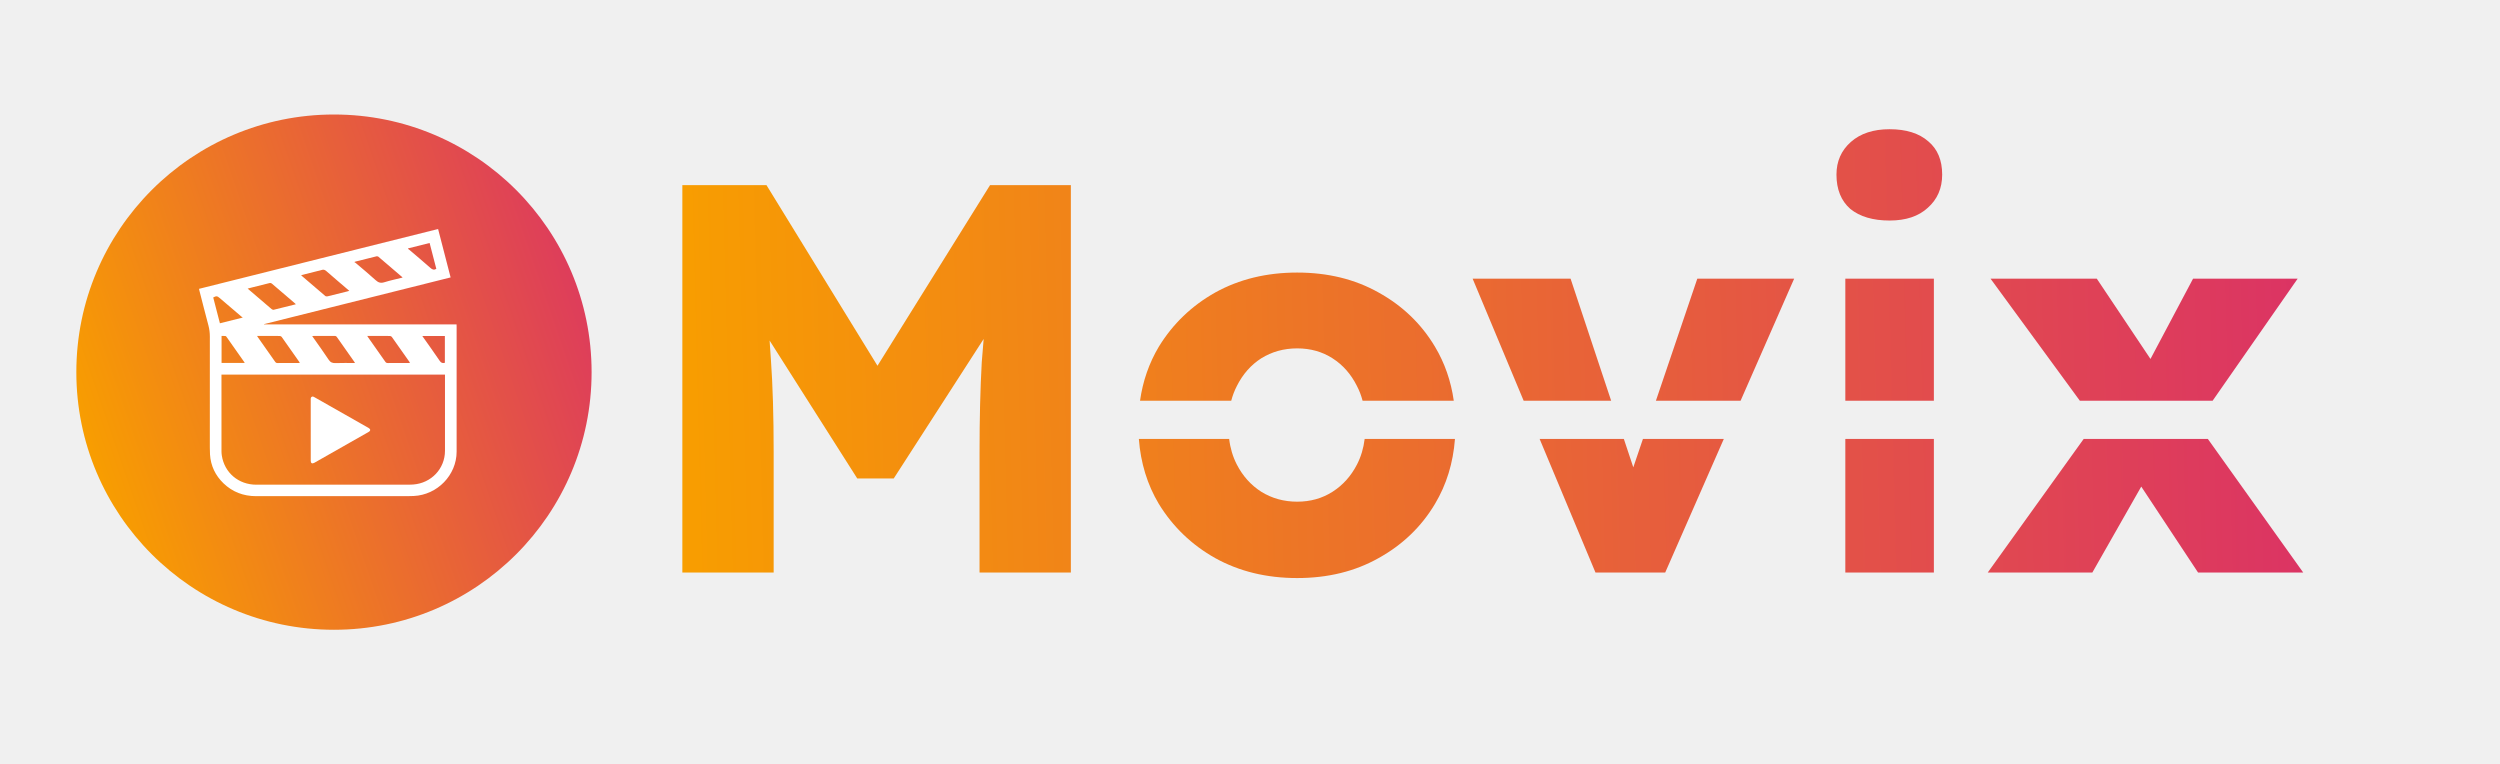
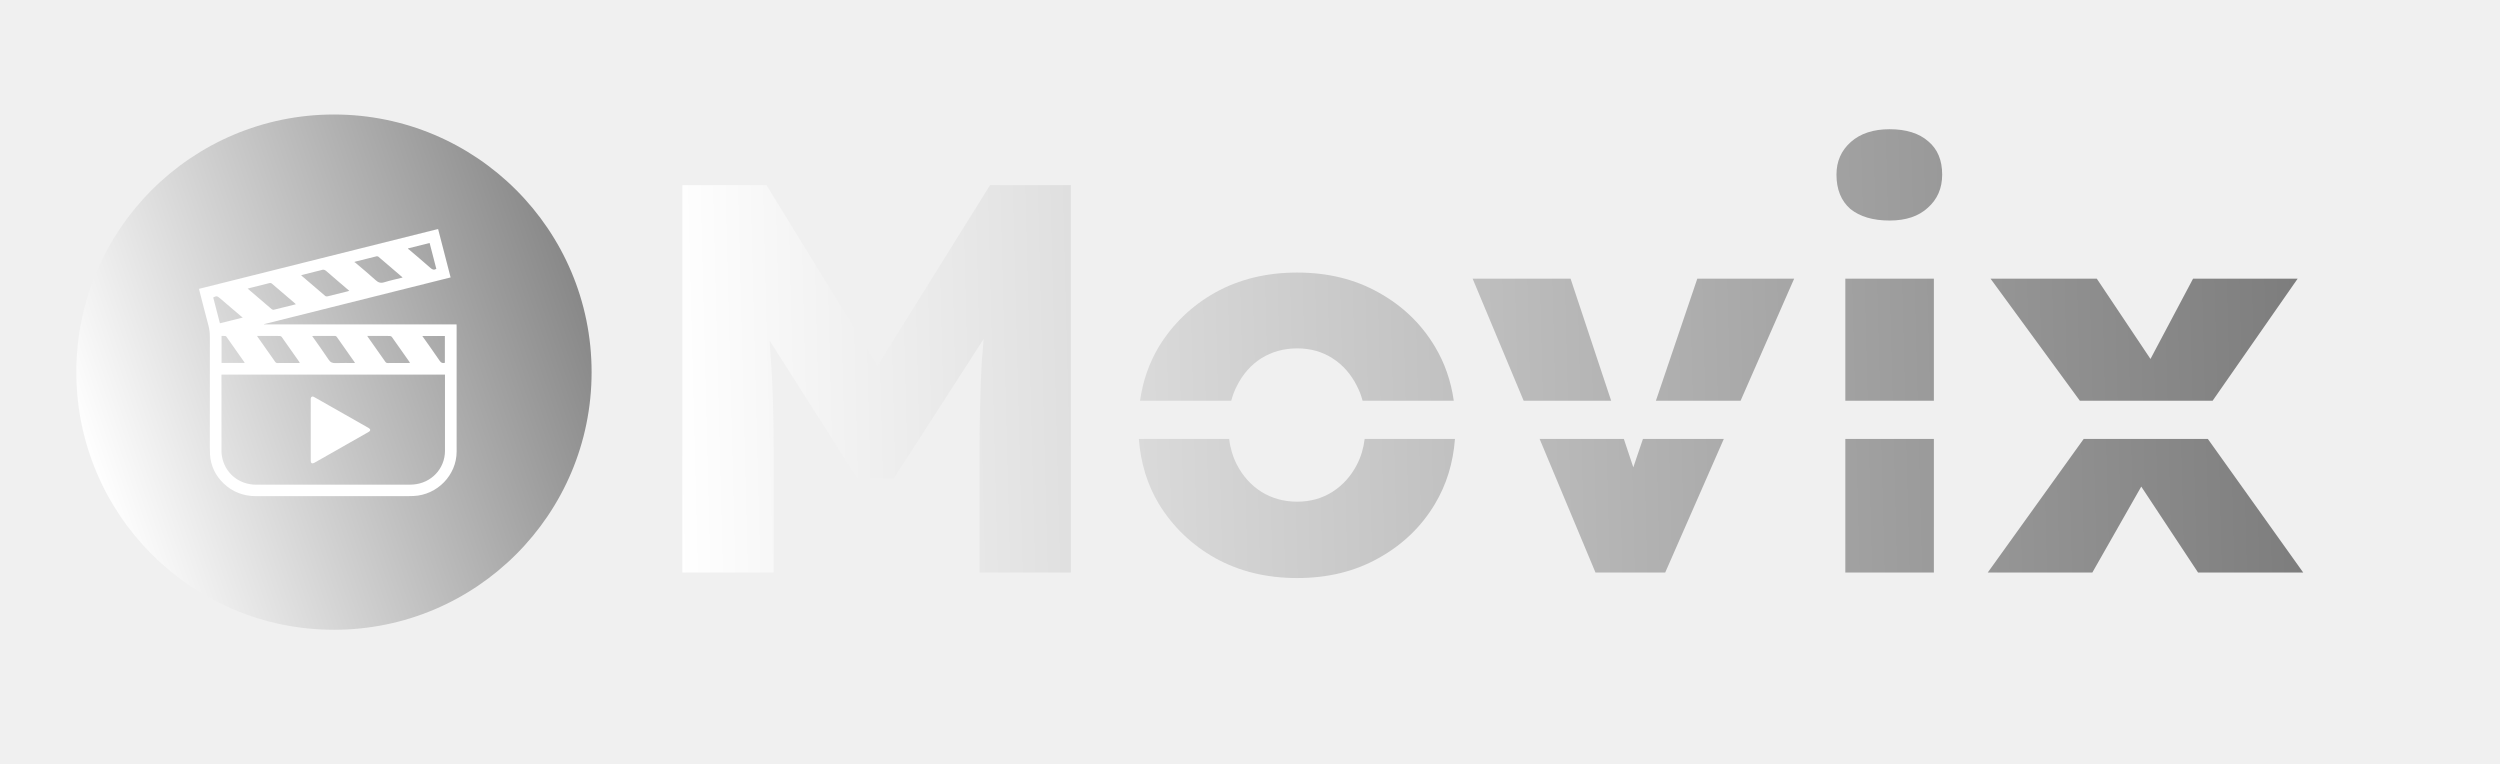
<svg xmlns="http://www.w3.org/2000/svg" width="131" height="40" viewBox="0 0 131 40" fill="none">
  <circle cx="17.5" cy="19.5" r="13.5" fill="url(#paint0_linear_425_166)" />
  <path d="M10.429 15.135C14.607 14.089 18.777 13.046 22.956 12C23.175 12.848 23.392 13.688 23.612 14.537C20.349 15.354 17.091 16.169 13.833 16.985C13.834 16.99 13.834 16.995 13.835 17H23.923C23.924 17.037 23.927 17.067 23.927 17.097C23.928 19.288 23.929 21.479 23.927 23.67C23.926 24.893 22.917 25.933 21.679 25.99C21.559 25.995 21.438 25.999 21.317 25.999C18.683 25.999 16.049 26 13.415 25.999C12.757 25.998 12.181 25.779 11.711 25.326C11.284 24.913 11.041 24.406 11.004 23.813C10.997 23.694 10.995 23.575 10.995 23.456C10.994 21.519 10.993 19.581 10.996 17.644C10.996 17.442 10.974 17.248 10.921 17.052C10.757 16.439 10.602 15.824 10.444 15.21C10.438 15.189 10.435 15.168 10.429 15.135ZM11.605 19.628V19.729C11.605 21.038 11.605 22.346 11.606 23.654C11.606 23.726 11.612 23.798 11.623 23.869C11.762 24.773 12.5 25.398 13.431 25.398C16.096 25.398 18.762 25.398 21.428 25.398C21.501 25.398 21.574 25.395 21.647 25.389C22.598 25.321 23.317 24.561 23.317 23.621C23.317 22.328 23.317 21.036 23.317 19.743V19.628H11.605ZM13.47 17.604C13.491 17.636 13.502 17.657 13.516 17.676C13.816 18.102 14.117 18.527 14.415 18.954C14.45 19.004 14.484 19.024 14.545 19.023C14.904 19.02 15.264 19.022 15.623 19.021C15.65 19.021 15.677 19.018 15.707 19.015C15.701 18.998 15.699 18.988 15.694 18.981C15.382 18.537 15.071 18.092 14.757 17.65C14.738 17.624 14.689 17.606 14.654 17.605C14.46 17.601 14.267 17.603 14.073 17.603C13.877 17.603 13.681 17.603 13.47 17.603L13.47 17.604ZM18.603 19.022C18.581 18.986 18.57 18.964 18.555 18.944C18.255 18.517 17.954 18.092 17.655 17.665C17.622 17.617 17.587 17.602 17.531 17.602C17.168 17.605 16.805 17.603 16.443 17.604C16.419 17.604 16.395 17.606 16.36 17.608C16.377 17.634 16.387 17.649 16.397 17.664C16.672 18.057 16.956 18.445 17.22 18.846C17.315 18.99 17.418 19.032 17.584 19.026C17.917 19.013 18.251 19.022 18.603 19.022L18.603 19.022ZM19.244 17.604C19.265 17.637 19.277 17.657 19.29 17.677C19.591 18.103 19.892 18.528 20.19 18.956C20.225 19.006 20.261 19.023 20.322 19.023C20.678 19.02 21.034 19.022 21.39 19.021C21.418 19.021 21.445 19.018 21.481 19.016C21.471 18.995 21.466 18.98 21.458 18.968C21.149 18.529 20.841 18.089 20.53 17.652C20.511 17.626 20.464 17.606 20.43 17.605C20.223 17.601 20.016 17.603 19.809 17.603C19.626 17.603 19.443 17.603 19.244 17.603V17.604ZM21.096 14.544C21.076 14.523 21.068 14.513 21.059 14.505C20.648 14.152 20.237 13.799 19.824 13.449C19.803 13.431 19.761 13.424 19.733 13.43C19.363 13.52 18.995 13.613 18.626 13.706C18.612 13.709 18.6 13.716 18.565 13.73C18.595 13.749 18.612 13.758 18.626 13.77C18.978 14.07 19.337 14.363 19.678 14.675C19.82 14.805 19.944 14.85 20.135 14.791C20.446 14.694 20.766 14.627 21.096 14.544ZM15.499 15.945C15.484 15.926 15.478 15.915 15.469 15.907C15.065 15.562 14.659 15.219 14.257 14.871C14.207 14.828 14.168 14.821 14.106 14.837C13.806 14.915 13.504 14.988 13.203 15.063C13.134 15.08 13.065 15.099 12.977 15.122C13.076 15.207 13.161 15.28 13.246 15.353C13.573 15.634 13.899 15.916 14.229 16.194C14.257 16.218 14.309 16.239 14.342 16.232C14.724 16.141 15.105 16.044 15.499 15.945ZM15.786 14.417C15.797 14.437 15.798 14.444 15.803 14.447C16.215 14.802 16.628 15.157 17.044 15.509C17.07 15.531 17.127 15.537 17.164 15.528C17.512 15.444 17.859 15.356 18.206 15.269C18.235 15.262 18.263 15.252 18.303 15.239C17.892 14.887 17.491 14.549 17.096 14.202C17.013 14.129 16.94 14.115 16.841 14.151C16.773 14.176 16.7 14.187 16.63 14.205C16.351 14.275 16.072 14.345 15.786 14.417V14.417ZM11.61 19.016H12.815C12.814 19.005 12.816 18.997 12.813 18.993C12.496 18.542 12.179 18.09 11.861 17.64C11.848 17.622 11.822 17.607 11.802 17.605C11.739 17.601 11.677 17.604 11.61 17.604V19.016H11.61ZM11.523 16.94C11.92 16.841 12.308 16.744 12.721 16.64C12.685 16.614 12.667 16.602 12.65 16.588C12.269 16.264 11.889 15.939 11.509 15.615C11.382 15.506 11.336 15.502 11.173 15.587C11.289 16.035 11.405 16.484 11.523 16.94V16.94ZM22.129 17.607C22.441 18.049 22.747 18.474 23.041 18.908C23.114 19.016 23.192 19.043 23.311 19.011V17.607H22.129V17.607ZM22.513 12.732C22.13 12.829 21.759 12.922 21.387 13.015L21.378 13.042C21.395 13.052 21.413 13.06 21.427 13.072C21.805 13.394 22.187 13.713 22.558 14.042C22.656 14.129 22.74 14.161 22.863 14.089C22.747 13.641 22.631 13.189 22.512 12.732L22.513 12.732Z" fill="white" />
  <path d="M16.395 20.775C16.415 20.784 16.444 20.795 16.471 20.81C17.273 21.266 18.076 21.721 18.878 22.177C19.024 22.259 19.17 22.342 19.315 22.425C19.425 22.488 19.426 22.572 19.314 22.635C18.498 23.099 17.682 23.563 16.866 24.026C16.734 24.101 16.603 24.177 16.47 24.251C16.356 24.314 16.283 24.274 16.283 24.148C16.282 23.068 16.283 21.988 16.282 20.908C16.282 20.837 16.303 20.786 16.395 20.775Z" fill="white" />
  <path fill-rule="evenodd" clip-rule="evenodd" d="M96.695 21V14.601H101.335V21H96.695ZM91.206 21L94.014 14.601H88.939L86.769 21H91.206ZM86.09 23H90.328L87.257 30H83.603L80.676 23H85.09L85.585 24.489L86.09 23ZM84.425 21L82.298 14.601H77.165L79.84 21H84.425ZM76.178 21C76.032 19.967 75.704 19.023 75.193 18.168C74.478 16.969 73.492 16.022 72.235 15.326C70.998 14.63 69.577 14.282 67.972 14.282C66.368 14.282 64.937 14.63 63.68 15.326C62.443 16.022 61.457 16.969 60.722 18.168C60.212 19.023 59.884 19.967 59.737 21H64.516C64.587 20.728 64.686 20.47 64.811 20.227C65.121 19.608 65.546 19.125 66.087 18.777C66.648 18.429 67.276 18.255 67.972 18.255C68.668 18.255 69.287 18.429 69.828 18.777C70.37 19.125 70.795 19.608 71.104 20.227C71.23 20.47 71.329 20.728 71.4 21H76.178ZM76.24 23H71.508C71.449 23.489 71.315 23.937 71.104 24.345C70.795 24.944 70.37 25.418 69.828 25.766C69.287 26.114 68.668 26.288 67.972 26.288C67.276 26.288 66.648 26.114 66.087 25.766C65.546 25.418 65.121 24.944 64.811 24.345C64.601 23.937 64.466 23.489 64.408 23H59.676C59.77 24.258 60.119 25.393 60.722 26.404C61.457 27.603 62.443 28.55 63.68 29.246C64.937 29.942 66.368 30.29 67.972 30.29C69.577 30.29 70.998 29.942 72.235 29.246C73.492 28.55 74.478 27.603 75.193 26.404C75.797 25.393 76.145 24.258 76.24 23ZM96.695 23H101.335V30H96.695V23ZM109.185 23L104.158 30H109.639L112.202 25.497L115.178 30H120.688L115.691 23H109.185ZM115.94 21L120.398 14.601H114.917L112.685 18.809L109.871 14.601H104.303L108.985 21H115.94ZM99.015 11.556C98.145 11.556 97.459 11.353 96.956 10.947C96.473 10.522 96.231 9.922 96.231 9.149C96.231 8.453 96.483 7.883 96.985 7.438C97.488 6.993 98.165 6.771 99.015 6.771C99.885 6.771 100.562 6.984 101.045 7.409C101.529 7.815 101.77 8.395 101.77 9.149C101.77 9.864 101.519 10.444 101.016 10.889C100.533 11.334 99.866 11.556 99.015 11.556ZM35.755 30V9.7H40.163L45.98 19.166L51.879 9.7H56.113V30H51.328V23.678C51.328 21.938 51.367 20.372 51.444 18.98C51.473 18.573 51.506 18.167 51.544 17.761L46.833 25.07H44.919L40.327 17.843C40.354 18.172 40.377 18.502 40.395 18.835C40.492 20.188 40.54 21.803 40.54 23.678V30H35.755Z" fill="url(#paint1_linear_425_166)" />
  <defs>
    <linearGradient id="paint0_linear_425_166" x1="4.668" y1="24.11" x2="34.108" y2="13.989" gradientUnits="userSpaceOnUse">
-       <stop stop-color="#F89E00" />
-       <stop offset="1" stop-color="#DA2F68" />
+       <stop stop-color="#FFFFFF" />
+       <stop offset="1" stop-color="#777777" />
    </linearGradient>
    <linearGradient id="paint1_linear_425_166" x1="35.496" y1="26.22" x2="124.453" y2="23.927" gradientUnits="userSpaceOnUse">
-       <stop stop-color="#F89E00" />
-       <stop offset="1" stop-color="#DA2F68" />
+       <stop stop-color="#FFFFFF" />
+       <stop offset="1" stop-color="#777777" />
    </linearGradient>
  </defs>
</svg>
